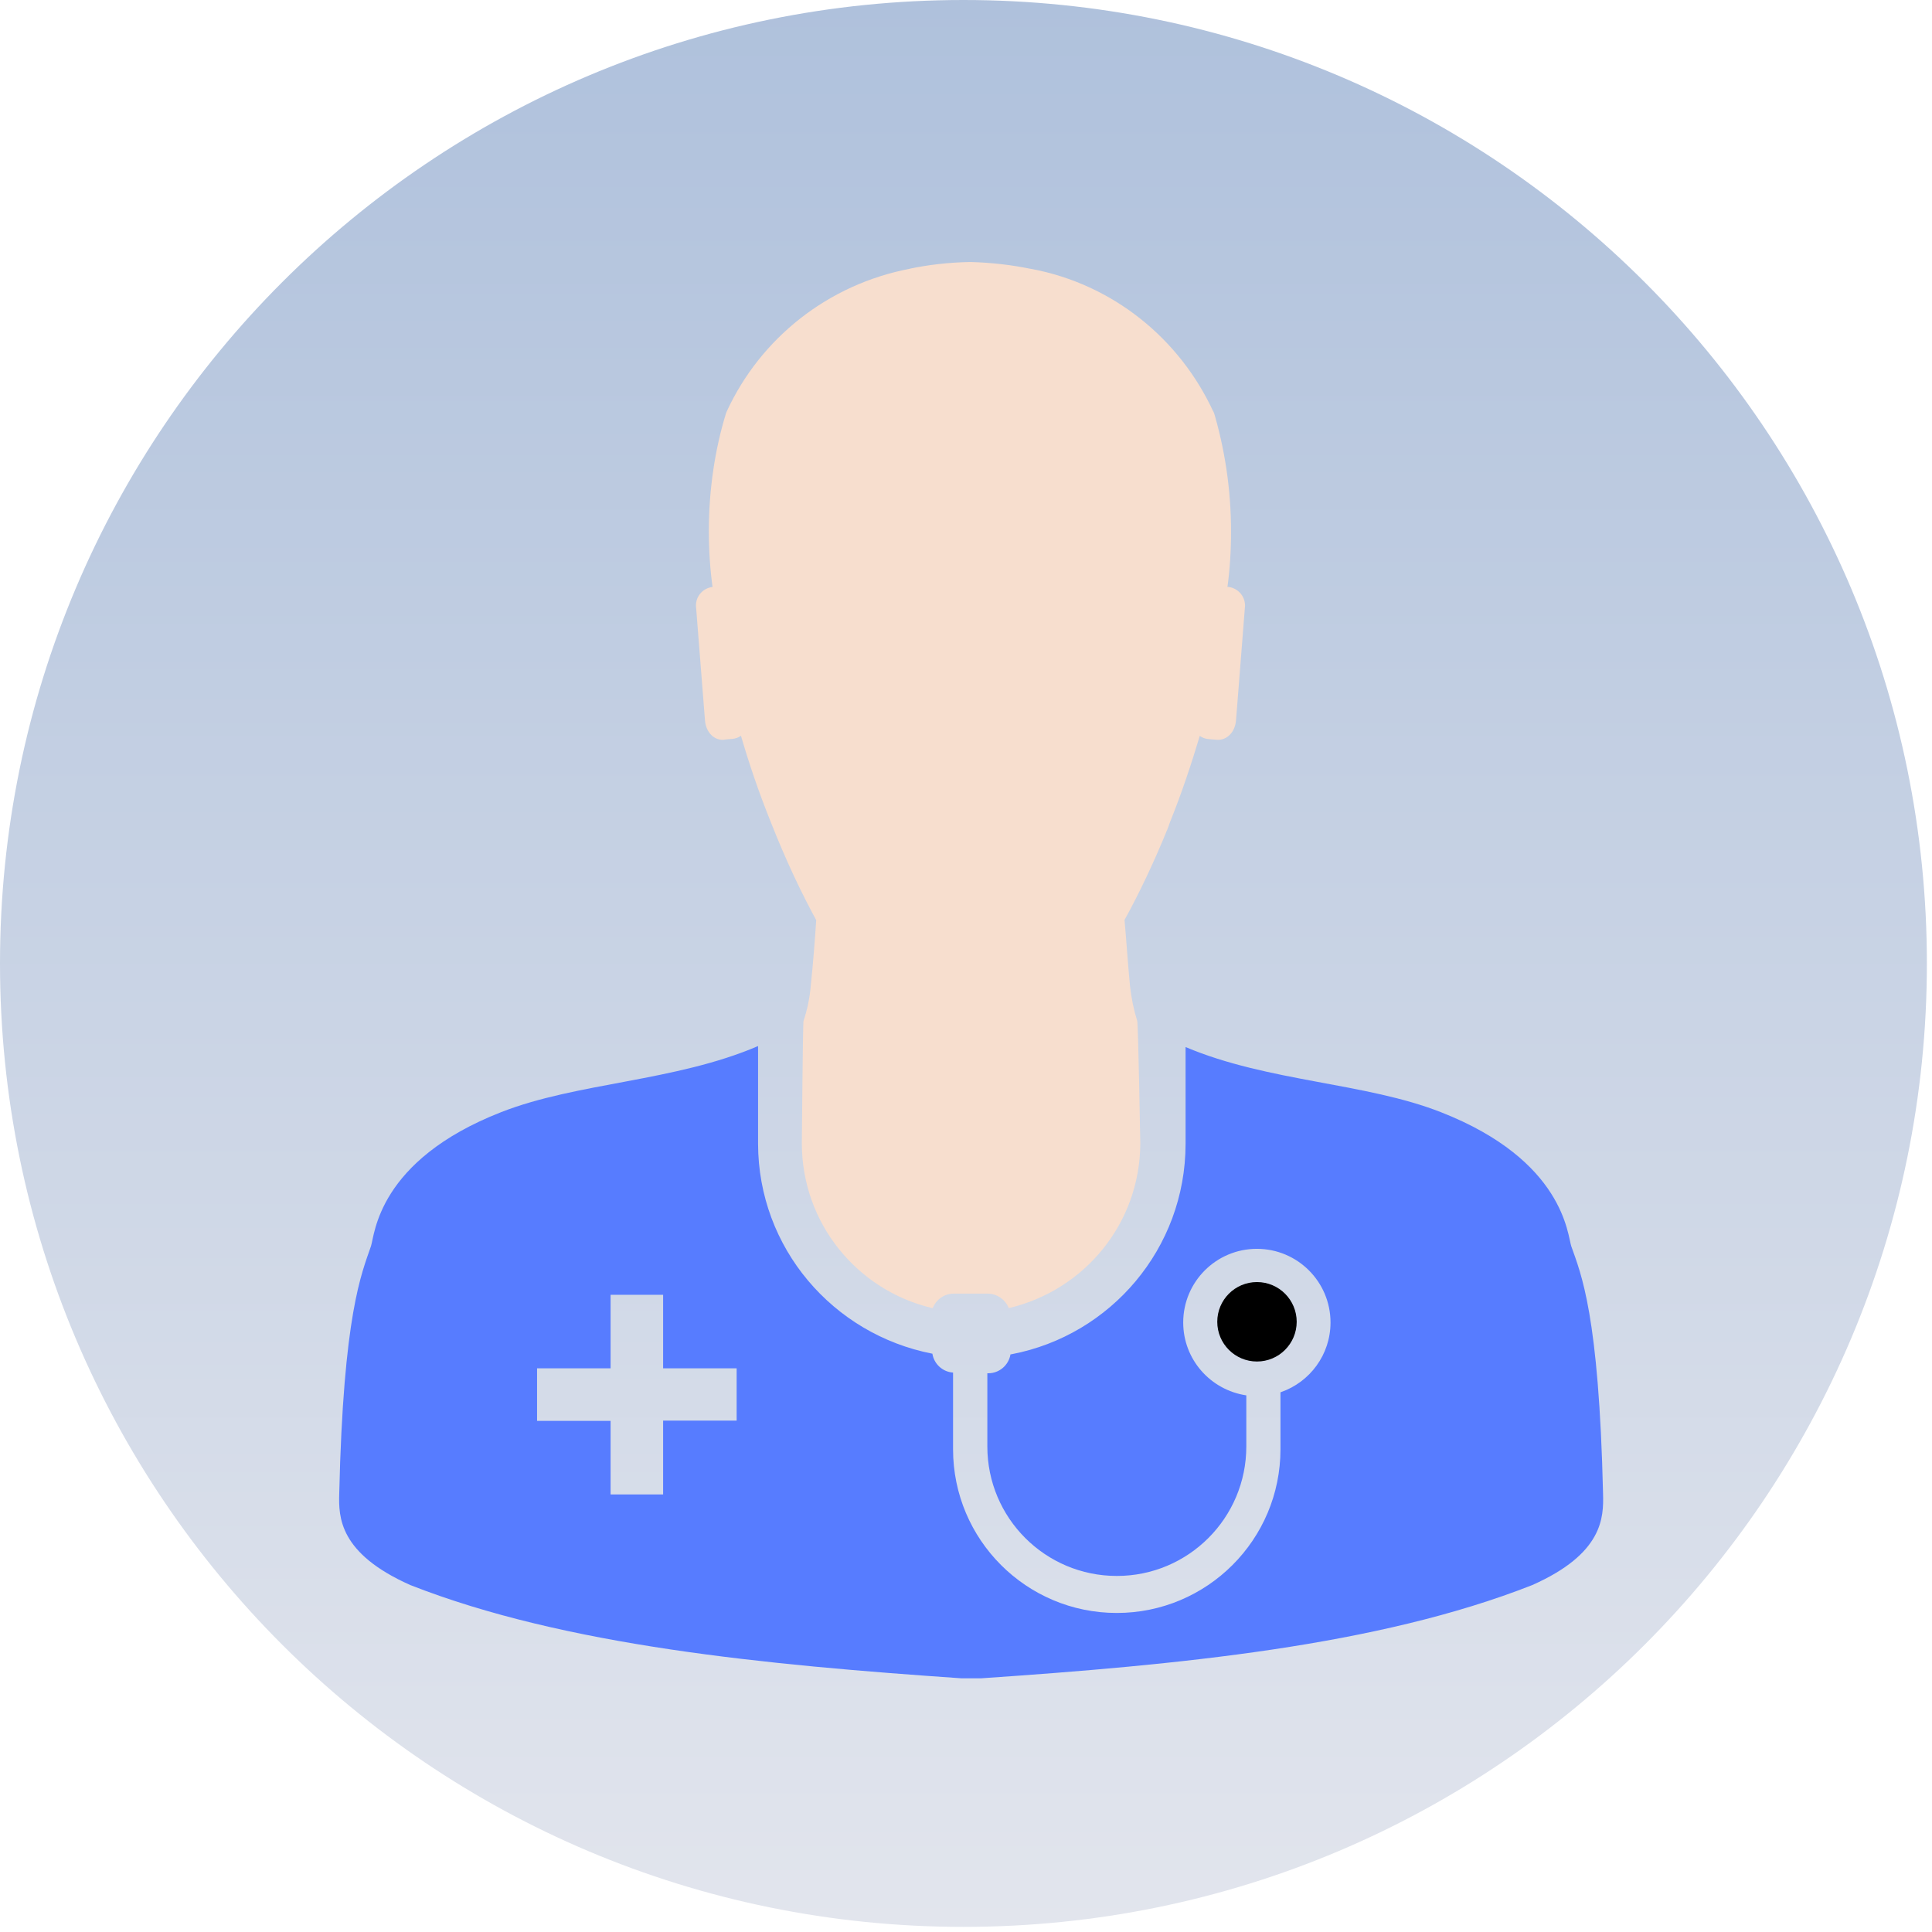
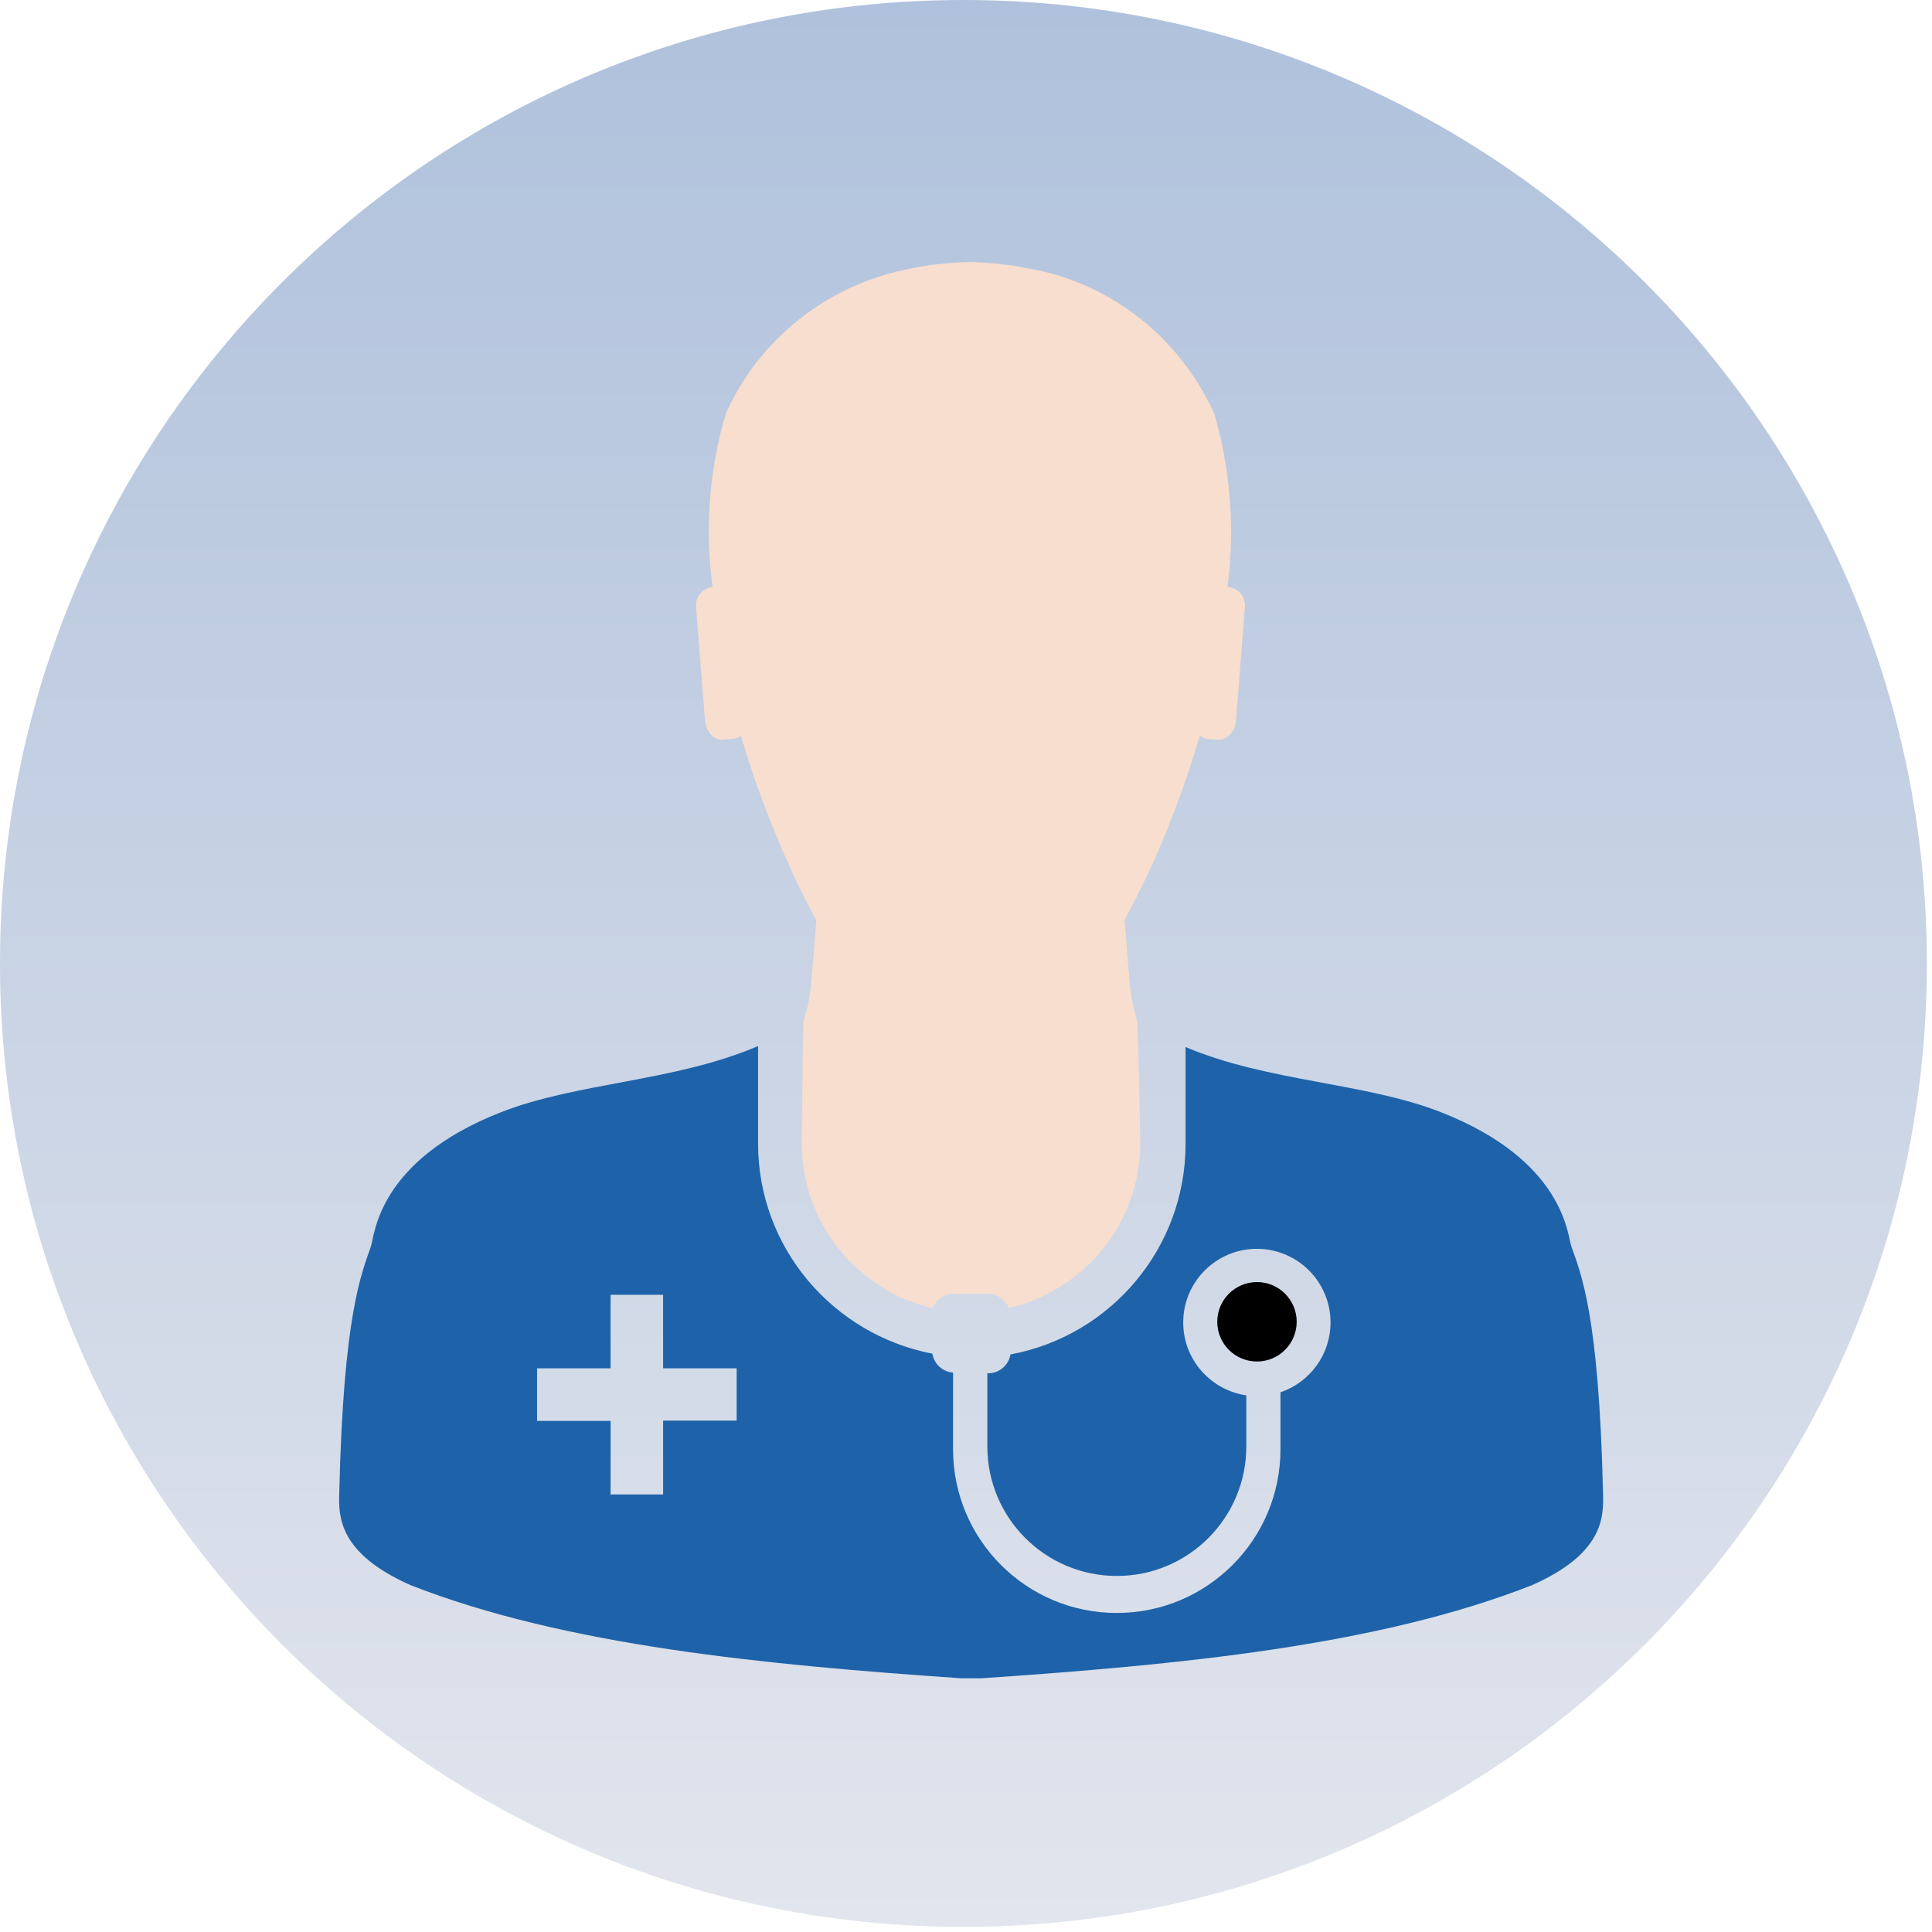
- <svg xmlns="http://www.w3.org/2000/svg" width="126" height="126" viewBox="0 0 126 126" fill="none">
+ <svg xmlns="http://www.w3.org/2000/svg" width="126px" height="126px" viewBox="0 0 126 126" fill="none" transform="rotate(0) scale(1, 1)">
  <circle cx="62.833" cy="62.833" r="62.833" fill="url(#paint0_linear_4741_2362)" />
-   <path d="M47.248 48.233L47.786 48.187C47.99 48.163 48.175 48.09 48.329 47.983L48.325 47.986C48.841 49.765 49.472 51.635 50.261 53.594C51.274 56.157 52.27 58.263 53.387 60.295L53.233 59.987C53.14 61.388 53.029 62.828 52.882 64.221C52.813 65.079 52.644 65.88 52.386 66.634L52.405 66.565C52.359 66.584 52.294 74.57 52.294 74.57C52.297 79.778 55.904 84.138 60.753 85.297L60.83 85.312C61.05 84.754 61.581 84.366 62.204 84.366H64.413C65.033 84.373 65.564 84.758 65.784 85.301L65.787 85.312C70.726 84.15 74.347 79.789 74.367 74.578C74.367 74.578 74.232 66.623 74.163 66.569C73.951 65.895 73.782 65.102 73.693 64.286L73.689 64.228C73.555 62.828 73.466 61.423 73.339 59.995C74.29 58.278 75.287 56.177 76.164 54.01L76.31 53.602C77.099 51.643 77.711 49.776 78.246 47.994C78.396 48.102 78.581 48.175 78.781 48.198H78.785L79.328 48.244C79.982 48.313 80.559 47.775 80.613 46.94L81.198 39.507C81.198 39.504 81.198 39.5 81.198 39.5C81.198 38.872 80.729 38.357 80.124 38.28H80.117H80.051C80.201 37.198 80.286 35.951 80.286 34.685C80.286 31.921 79.878 29.25 79.12 26.737L79.17 26.933C76.949 22.061 72.546 18.523 67.242 17.534L67.142 17.519C66.003 17.284 64.675 17.126 63.32 17.088H63.286H63.24C61.858 17.115 60.53 17.269 59.245 17.542L59.383 17.519C53.987 18.535 49.592 22.072 47.398 26.829L47.355 26.933C46.639 29.242 46.228 31.898 46.228 34.646C46.228 35.928 46.316 37.19 46.489 38.422L46.474 38.28C45.862 38.349 45.389 38.861 45.389 39.484V39.511L45.974 46.943C46.028 47.798 46.613 48.313 47.244 48.244L47.248 48.233Z" fill="#F7DECE" />
-   <path d="M104.547 97.422C104.278 85.721 103.108 83.073 102.476 81.28C102.226 80.56 102.022 75.695 93.986 72.539C89.059 70.599 82.701 70.561 77.32 68.286V74.614C77.309 81.418 72.436 87.08 65.989 88.316L65.901 88.331C65.782 89.031 65.181 89.555 64.462 89.562H64.392V94.335C64.392 99 68.172 102.779 72.837 102.779C77.501 102.779 81.281 99 81.281 94.335V91.002C78.941 90.652 77.166 88.658 77.166 86.249C77.166 83.597 79.318 81.445 81.97 81.445C84.622 81.445 86.773 83.597 86.773 86.249C86.773 88.35 85.422 90.136 83.544 90.79L83.509 90.802V94.335V94.516C83.509 100.412 78.729 105.193 72.833 105.193C66.936 105.193 62.156 100.412 62.156 94.516C62.156 94.451 62.156 94.389 62.156 94.323V94.331V89.516C61.471 89.47 60.917 88.954 60.809 88.292V88.285C54.304 87.018 49.455 81.376 49.439 74.598V68.221C44.036 70.542 37.639 70.588 32.685 72.531C24.626 75.684 24.441 80.537 24.195 81.268C23.579 83.07 22.394 85.706 22.124 97.414C22.078 98.954 22.124 101.313 26.766 103.376C36.873 107.34 49.894 108.572 62.73 109.457H63.961C76.824 108.58 89.825 107.352 99.925 103.376C104.547 101.325 104.589 98.977 104.547 97.422ZM48.042 92.649H43.247V97.464H39.821V92.665H35.026V89.239H39.821V84.444H43.247V89.239H48.042V92.649Z" fill="#577CFF" />
-   <path d="M84.567 86.207C84.567 84.776 83.409 83.613 81.977 83.613C80.545 83.613 79.387 84.772 79.387 86.204C79.387 87.635 80.545 88.794 81.977 88.794C83.405 88.794 84.563 87.635 84.567 86.207Z" fill="black" />
+   <path d="M47.248 48.233L47.786 48.187C47.99 48.163 48.175 48.09 48.329 47.983L48.325 47.986C48.841 49.765 49.472 51.635 50.261 53.594C51.274 56.157 52.27 58.263 53.387 60.295L53.233 59.987C53.14 61.388 53.029 62.828 52.882 64.221C52.813 65.079 52.644 65.88 52.386 66.634L52.405 66.565C52.359 66.584 52.294 74.57 52.294 74.57C52.297 79.778 55.904 84.138 60.753 85.297L60.83 85.312C61.05 84.754 61.581 84.366 62.204 84.366H64.413C65.033 84.373 65.564 84.758 65.784 85.301L65.787 85.312C70.726 84.15 74.347 79.789 74.367 74.578C74.367 74.578 74.232 66.623 74.163 66.569C73.951 65.895 73.782 65.102 73.693 64.286L73.689 64.228C73.555 62.828 73.466 61.423 73.339 59.995C74.29 58.278 75.287 56.177 76.164 54.01L76.31 53.602C77.099 51.643 77.711 49.776 78.246 47.994C78.396 48.102 78.581 48.175 78.781 48.198H78.785L79.328 48.244C79.982 48.313 80.559 47.775 80.613 46.94L81.198 39.507C81.198 39.504 81.198 39.5 81.198 39.5C81.198 38.872 80.729 38.357 80.124 38.28H80.117H80.051C80.201 37.198 80.286 35.951 80.286 34.685C80.286 31.921 79.878 29.25 79.12 26.737L79.17 26.933C76.949 22.061 72.546 18.523 67.242 17.534L67.142 17.519C66.003 17.284 64.675 17.126 63.32 17.088H63.286H63.24C61.858 17.115 60.53 17.269 59.245 17.542L59.383 17.519C53.987 18.535 49.592 22.072 47.398 26.829L47.355 26.933C46.639 29.242 46.228 31.898 46.228 34.646C46.228 35.928 46.316 37.19 46.489 38.422L46.474 38.28C45.862 38.349 45.389 38.861 45.389 39.484V39.511L45.974 46.943C46.028 47.798 46.613 48.313 47.244 48.244L47.248 48.233Z" fill="#f7dece" />
+   <path d="M104.547 97.422C104.278 85.721 103.108 83.073 102.476 81.28C102.226 80.56 102.022 75.695 93.986 72.539C89.059 70.599 82.701 70.561 77.32 68.286V74.614C77.309 81.418 72.436 87.08 65.989 88.316L65.901 88.331C65.782 89.031 65.181 89.555 64.462 89.562H64.392V94.335C64.392 99 68.172 102.779 72.837 102.779C77.501 102.779 81.281 99 81.281 94.335V91.002C78.941 90.652 77.166 88.658 77.166 86.249C77.166 83.597 79.318 81.445 81.97 81.445C84.622 81.445 86.773 83.597 86.773 86.249C86.773 88.35 85.422 90.136 83.544 90.79L83.509 90.802V94.335V94.516C83.509 100.412 78.729 105.193 72.833 105.193C66.936 105.193 62.156 100.412 62.156 94.516C62.156 94.451 62.156 94.389 62.156 94.323V94.331V89.516C61.471 89.47 60.917 88.954 60.809 88.292V88.285C54.304 87.018 49.455 81.376 49.439 74.598V68.221C44.036 70.542 37.639 70.588 32.685 72.531C24.626 75.684 24.441 80.537 24.195 81.268C23.579 83.07 22.394 85.706 22.124 97.414C22.078 98.954 22.124 101.313 26.766 103.376C36.873 107.34 49.894 108.572 62.73 109.457H63.961C76.824 108.58 89.825 107.352 99.925 103.376C104.547 101.325 104.589 98.977 104.547 97.422ZM48.042 92.649H43.247V97.464H39.821V92.665H35.026V89.239H39.821V84.444H43.247V89.239H48.042V92.649Z" fill="#1e63a9" />
+   <path d="M84.567 86.207C84.567 84.776 83.409 83.613 81.977 83.613C80.545 83.613 79.387 84.772 79.387 86.204C79.387 87.635 80.545 88.794 81.977 88.794C83.405 88.794 84.563 87.635 84.567 86.207Z" fill="#000000" />
  <defs>
    <linearGradient id="paint0_linear_4741_2362" x1="62.833" y1="0" x2="62.833" y2="125.665" gradientUnits="userSpaceOnUse">
-       <stop stop-color="#AFC1DC" />
-       <stop offset="1" stop-color="#E2E5ED" />
+       <stop stop-color="#afc1dc" data-originalstopcolor="#afc1dc" />
+       <stop offset="1" stop-color="#e2e5ed" data-originalstopcolor="#e2e5ed" />
    </linearGradient>
  </defs>
</svg>
